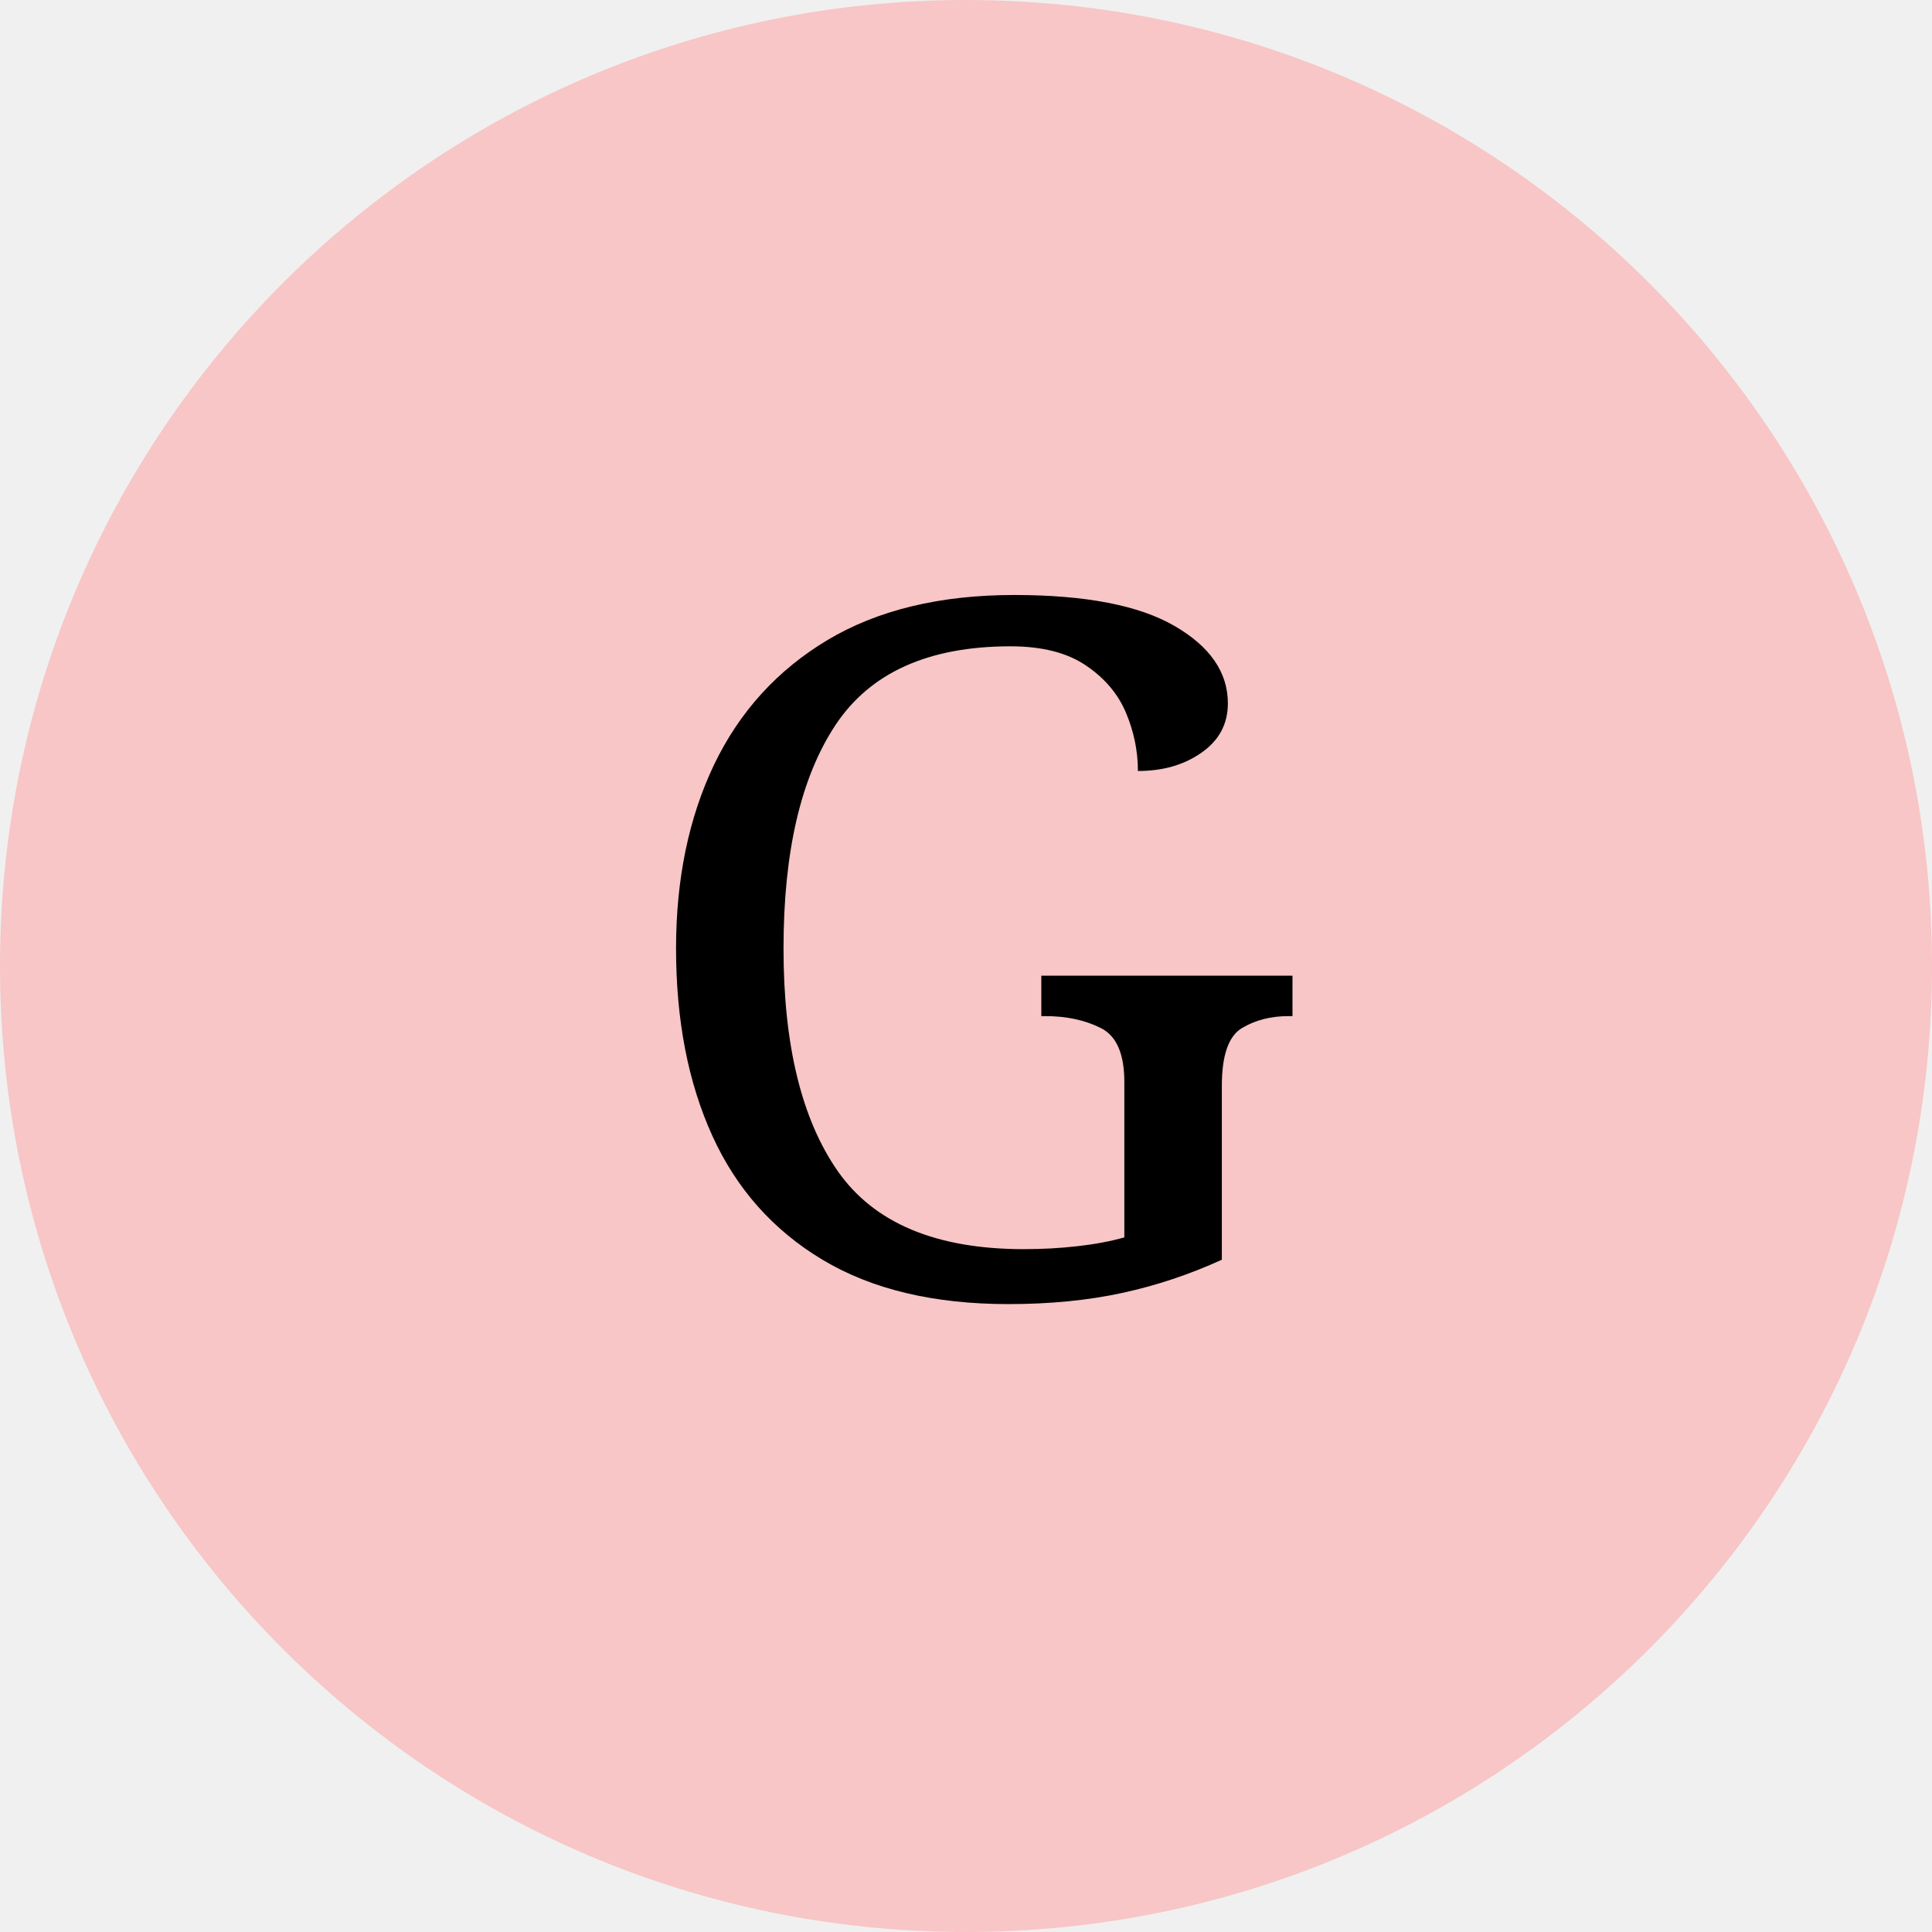
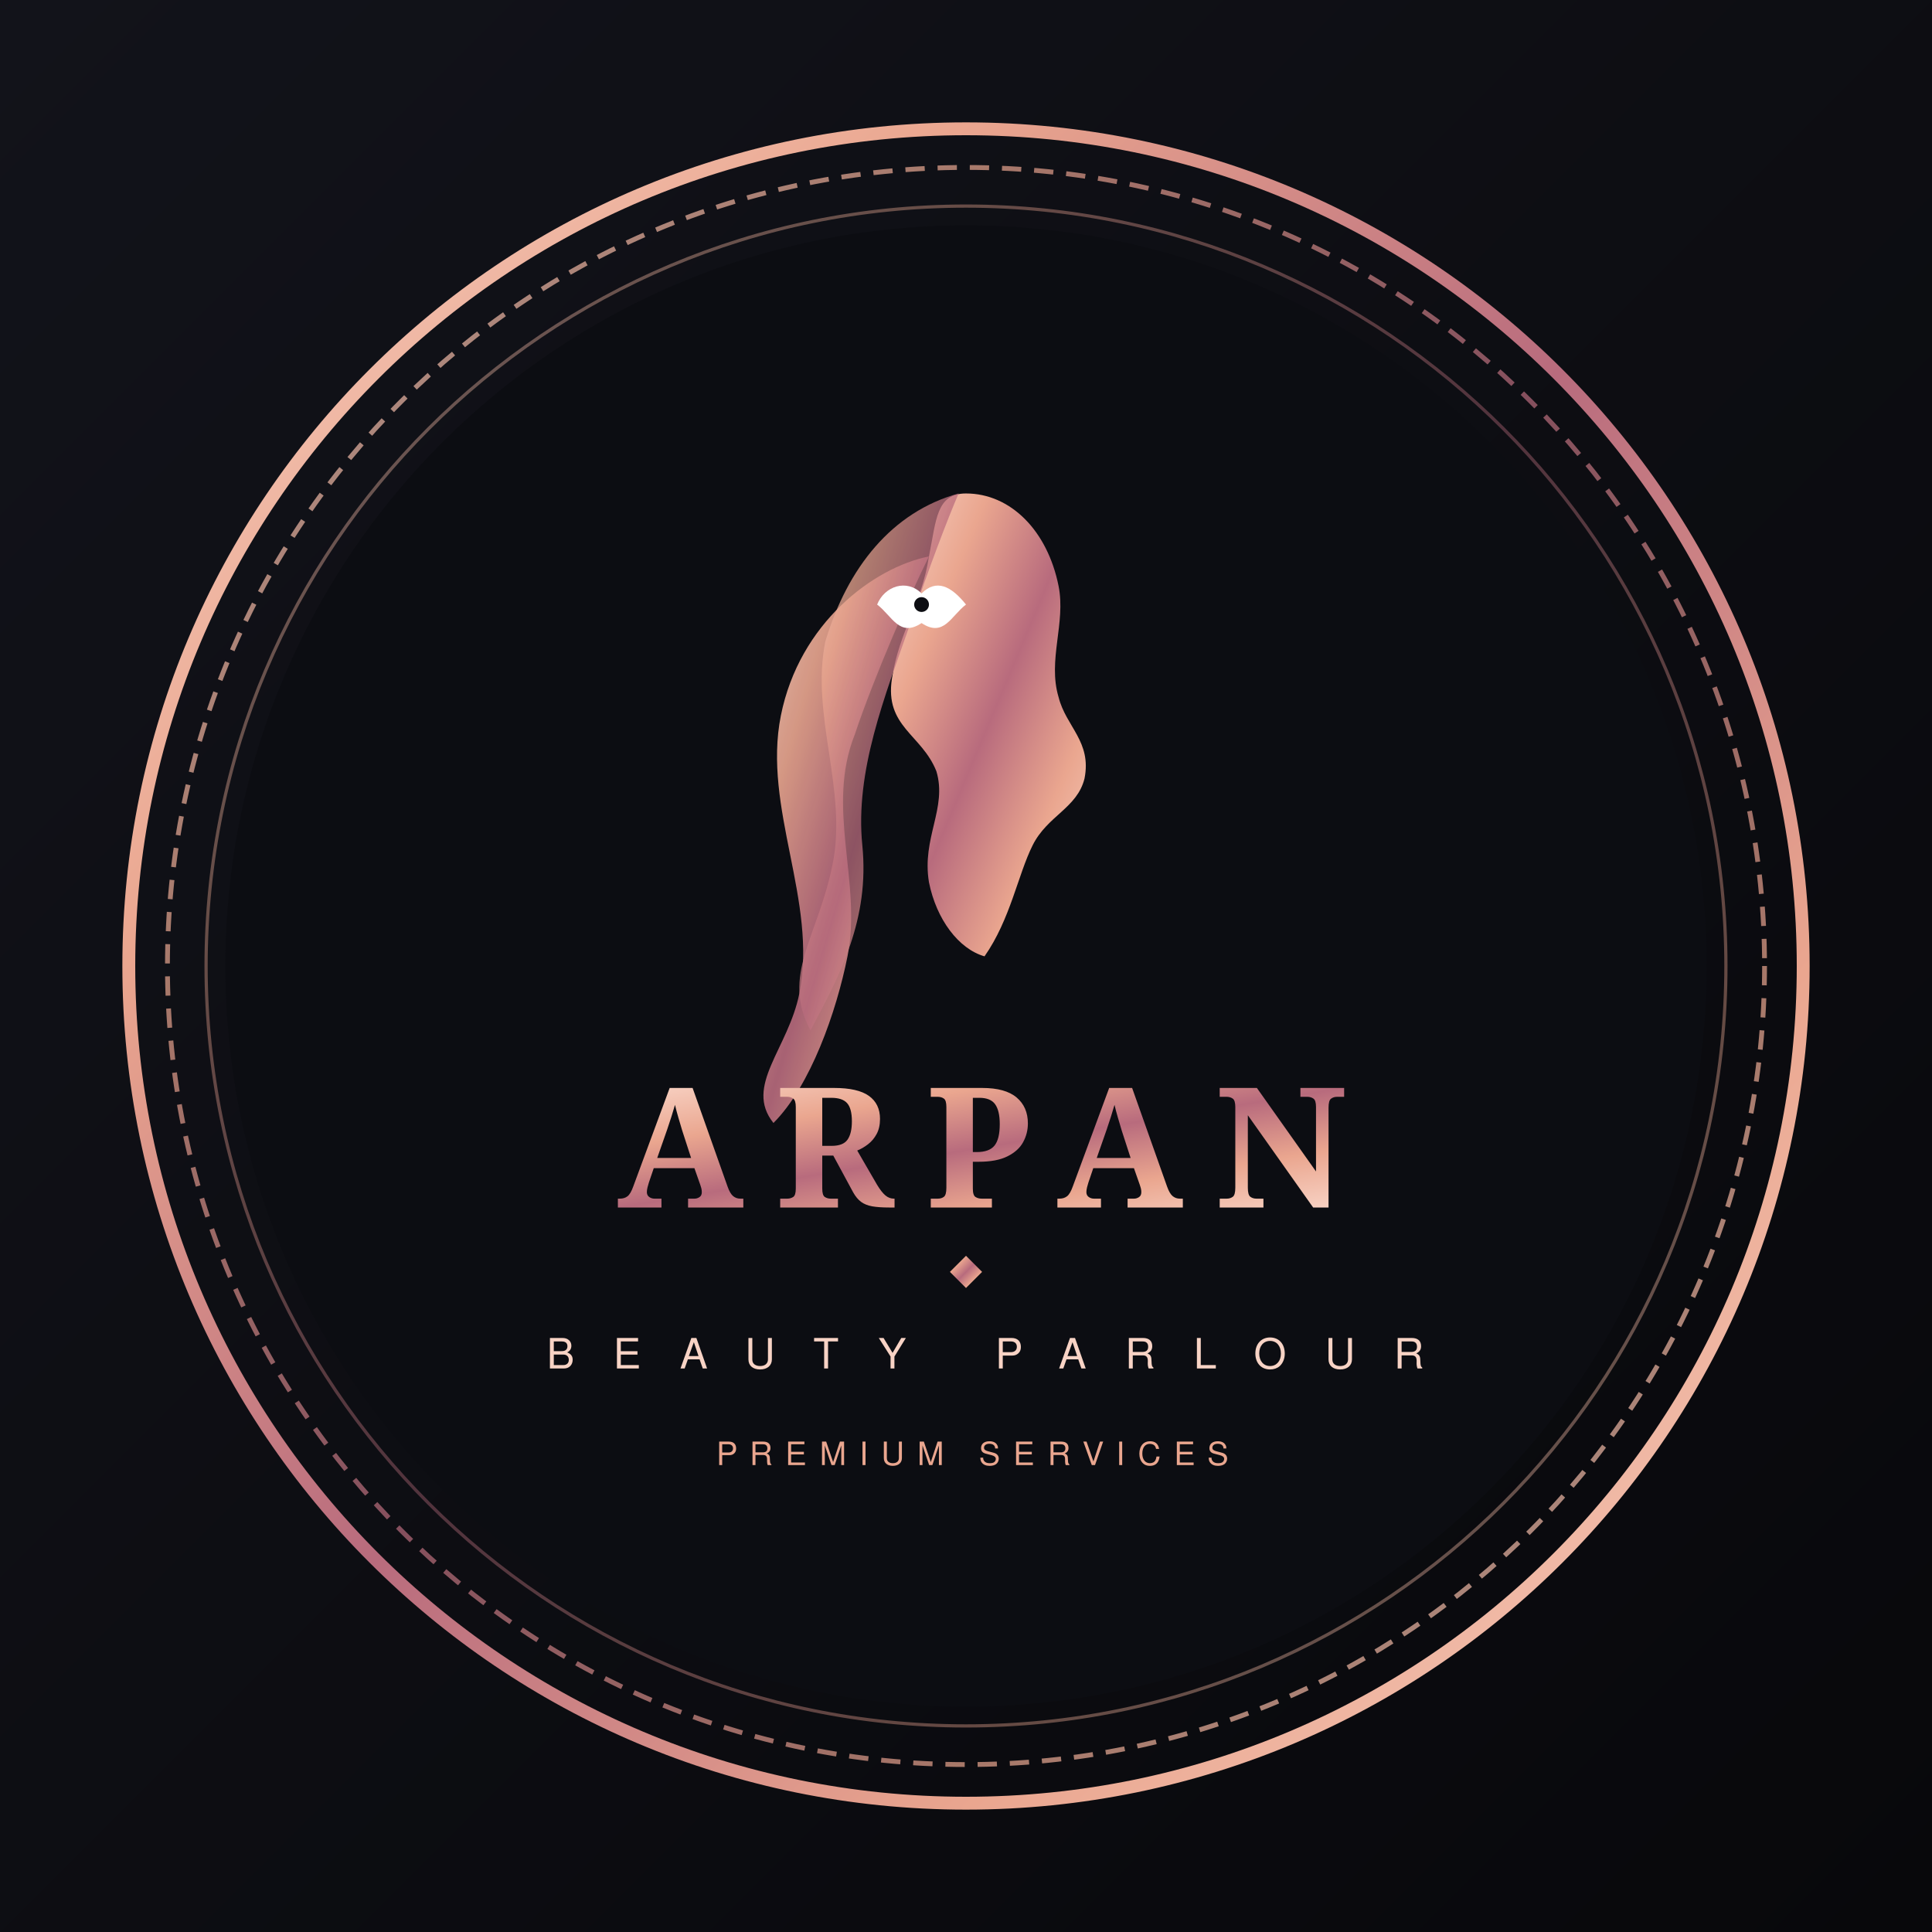
- <svg xmlns="http://www.w3.org/2000/svg" viewBox="0 0 100 100">
-   <circle cx="50" cy="50" r="50" fill="#F8C6C6" />
-   <text x="50" y="67" text-anchor="middle" font-size="50" font-family="serif">G</text>
+ <svg xmlns="http://www.w3.org/2000/svg" viewBox="0 0 600 600" width="100%" height="100%">
+   <defs>
+     <linearGradient id="bgGrad" x1="0%" y1="0%" x2="100%" y2="100%">
+       <stop offset="0%" stop-color="#12131A" />
+       <stop offset="100%" stop-color="#08080B" />
+     </linearGradient>
+     <linearGradient id="roseGold" x1="0%" y1="0%" x2="100%" y2="100%">
+       <stop offset="0%" stop-color="#F8D3C5" />
+       <stop offset="25%" stop-color="#EAA68F" />
+       <stop offset="50%" stop-color="#B86B7D" />
+       <stop offset="75%" stop-color="#EAA68F" />
+       <stop offset="100%" stop-color="#F8D3C5" />
+     </linearGradient>
+     <linearGradient id="glow" x1="0%" y1="0%" x2="100%" y2="0%">
+       <stop offset="0%" stop-color="#EAA68F" stop-opacity="0" />
+       <stop offset="50%" stop-color="#EAA68F" stop-opacity="0.8" />
+       <stop offset="100%" stop-color="#EAA68F" stop-opacity="0" />
+     </linearGradient>
+     <style>
+       .brand-title {
+         font-family: 'Playfair Display', 'Didot', 'Georgia', serif;
+         font-weight: 600;
+         font-size: 52px;
+         letter-spacing: 10px;
+         fill: url(#roseGold);
+       }
+       .brand-subtitle {
+         font-family: 'Montserrat', 'Helvetica', sans-serif;
+         font-weight: 400;
+         font-size: 13px;
+         letter-spacing: 12px;
+         fill: #F8D3C5;
+         text-transform: uppercase;
+       }
+       .established {
+         font-family: 'Montserrat', 'Helvetica', sans-serif;
+         font-weight: 300;
+         font-size: 10px;
+         letter-spacing: 4px;
+         fill: #EAA68F;
+       }
+     </style>
+   </defs>
+   <rect width="600" height="600" fill="url(#bgGrad)" />
+   <g transform="translate(300, 300)">
+     <circle cx="0" cy="0" r="260" fill="none" stroke="url(#roseGold)" stroke-width="4" />
+     <circle cx="0" cy="0" r="248" fill="none" stroke="url(#roseGold)" stroke-width="1.5" stroke-dasharray="6 4" opacity="0.7" />
+     <circle cx="0" cy="0" r="236" fill="none" stroke="url(#roseGold)" stroke-width="1" opacity="0.4" />
+     <circle cx="0" cy="0" r="230" fill="#0C0D12" />
+     <g transform="translate(0, -95) scale(1.15)">
+       <path d="M 0,-45 C 12,-45 22,-35 25,-20 C 27,-10 22,0 25,10 C 27,18 34,22 32,32 C 30,40 22,42 18,50 C 14,58 12,70 5,80 C -2,78 -8,70 -10,60 C -12,48 -5,40 -8,30 C -12,20 -22,18 -20,5 C -18,-8 -12,-15 -10,-28 C -8,-38 -8,-45 0,-45 Z" fill="url(#roseGold)" />
+       <path d="M -10,-28 C -25,-25 -45,-10 -50,15 C -55,40 -40,65 -45,90 C -48,105 -60,115 -52,125 C -42,115 -35,95 -32,80 C -28,60 -38,40 -30,20 C -25,5 -15,-18 -10,-28 Z" fill="url(#roseGold)" opacity="0.9" />
+       <path d="M -2, -45 C -20,-40 -32,-25 -38,-5 C -42,15 -32,35 -36,55 C -40,75 -50,85 -42,100 C -34,85 -26,70 -28,50 C -30,30 -22,10 -15,-10 C -10,-25 -5,-38 -2,-45 Z" fill="url(#roseGold)" opacity="0.75" />
+       <path d="M -12,-18 C -16,-22 -22,-20 -24,-15 C -20,-12 -18,-6 -12,-10 C -6,-6 -4,-12 0,-15 C -4,-20 -8,-22 -12,-18 Z" fill="#FFF" />
+       <circle cx="-12" cy="-15" r="2" fill="#0C0D12" />
+     </g>
+     <text x="5" y="75" text-anchor="middle" class="brand-title">ARPAN</text>
+     <path d="M -140,95 L 140,95" stroke="url(#glow)" stroke-width="1.5" />
+     <polygon points="0,90 5,95 0,100 -5,95" fill="url(#roseGold)" />
+     <text x="6" y="125" text-anchor="middle" class="brand-subtitle">BEAUTY PARLOUR</text>
+     <text x="2" y="155" text-anchor="middle" class="established">PREMIUM SERVICES</text>
+   </g>
</svg>
